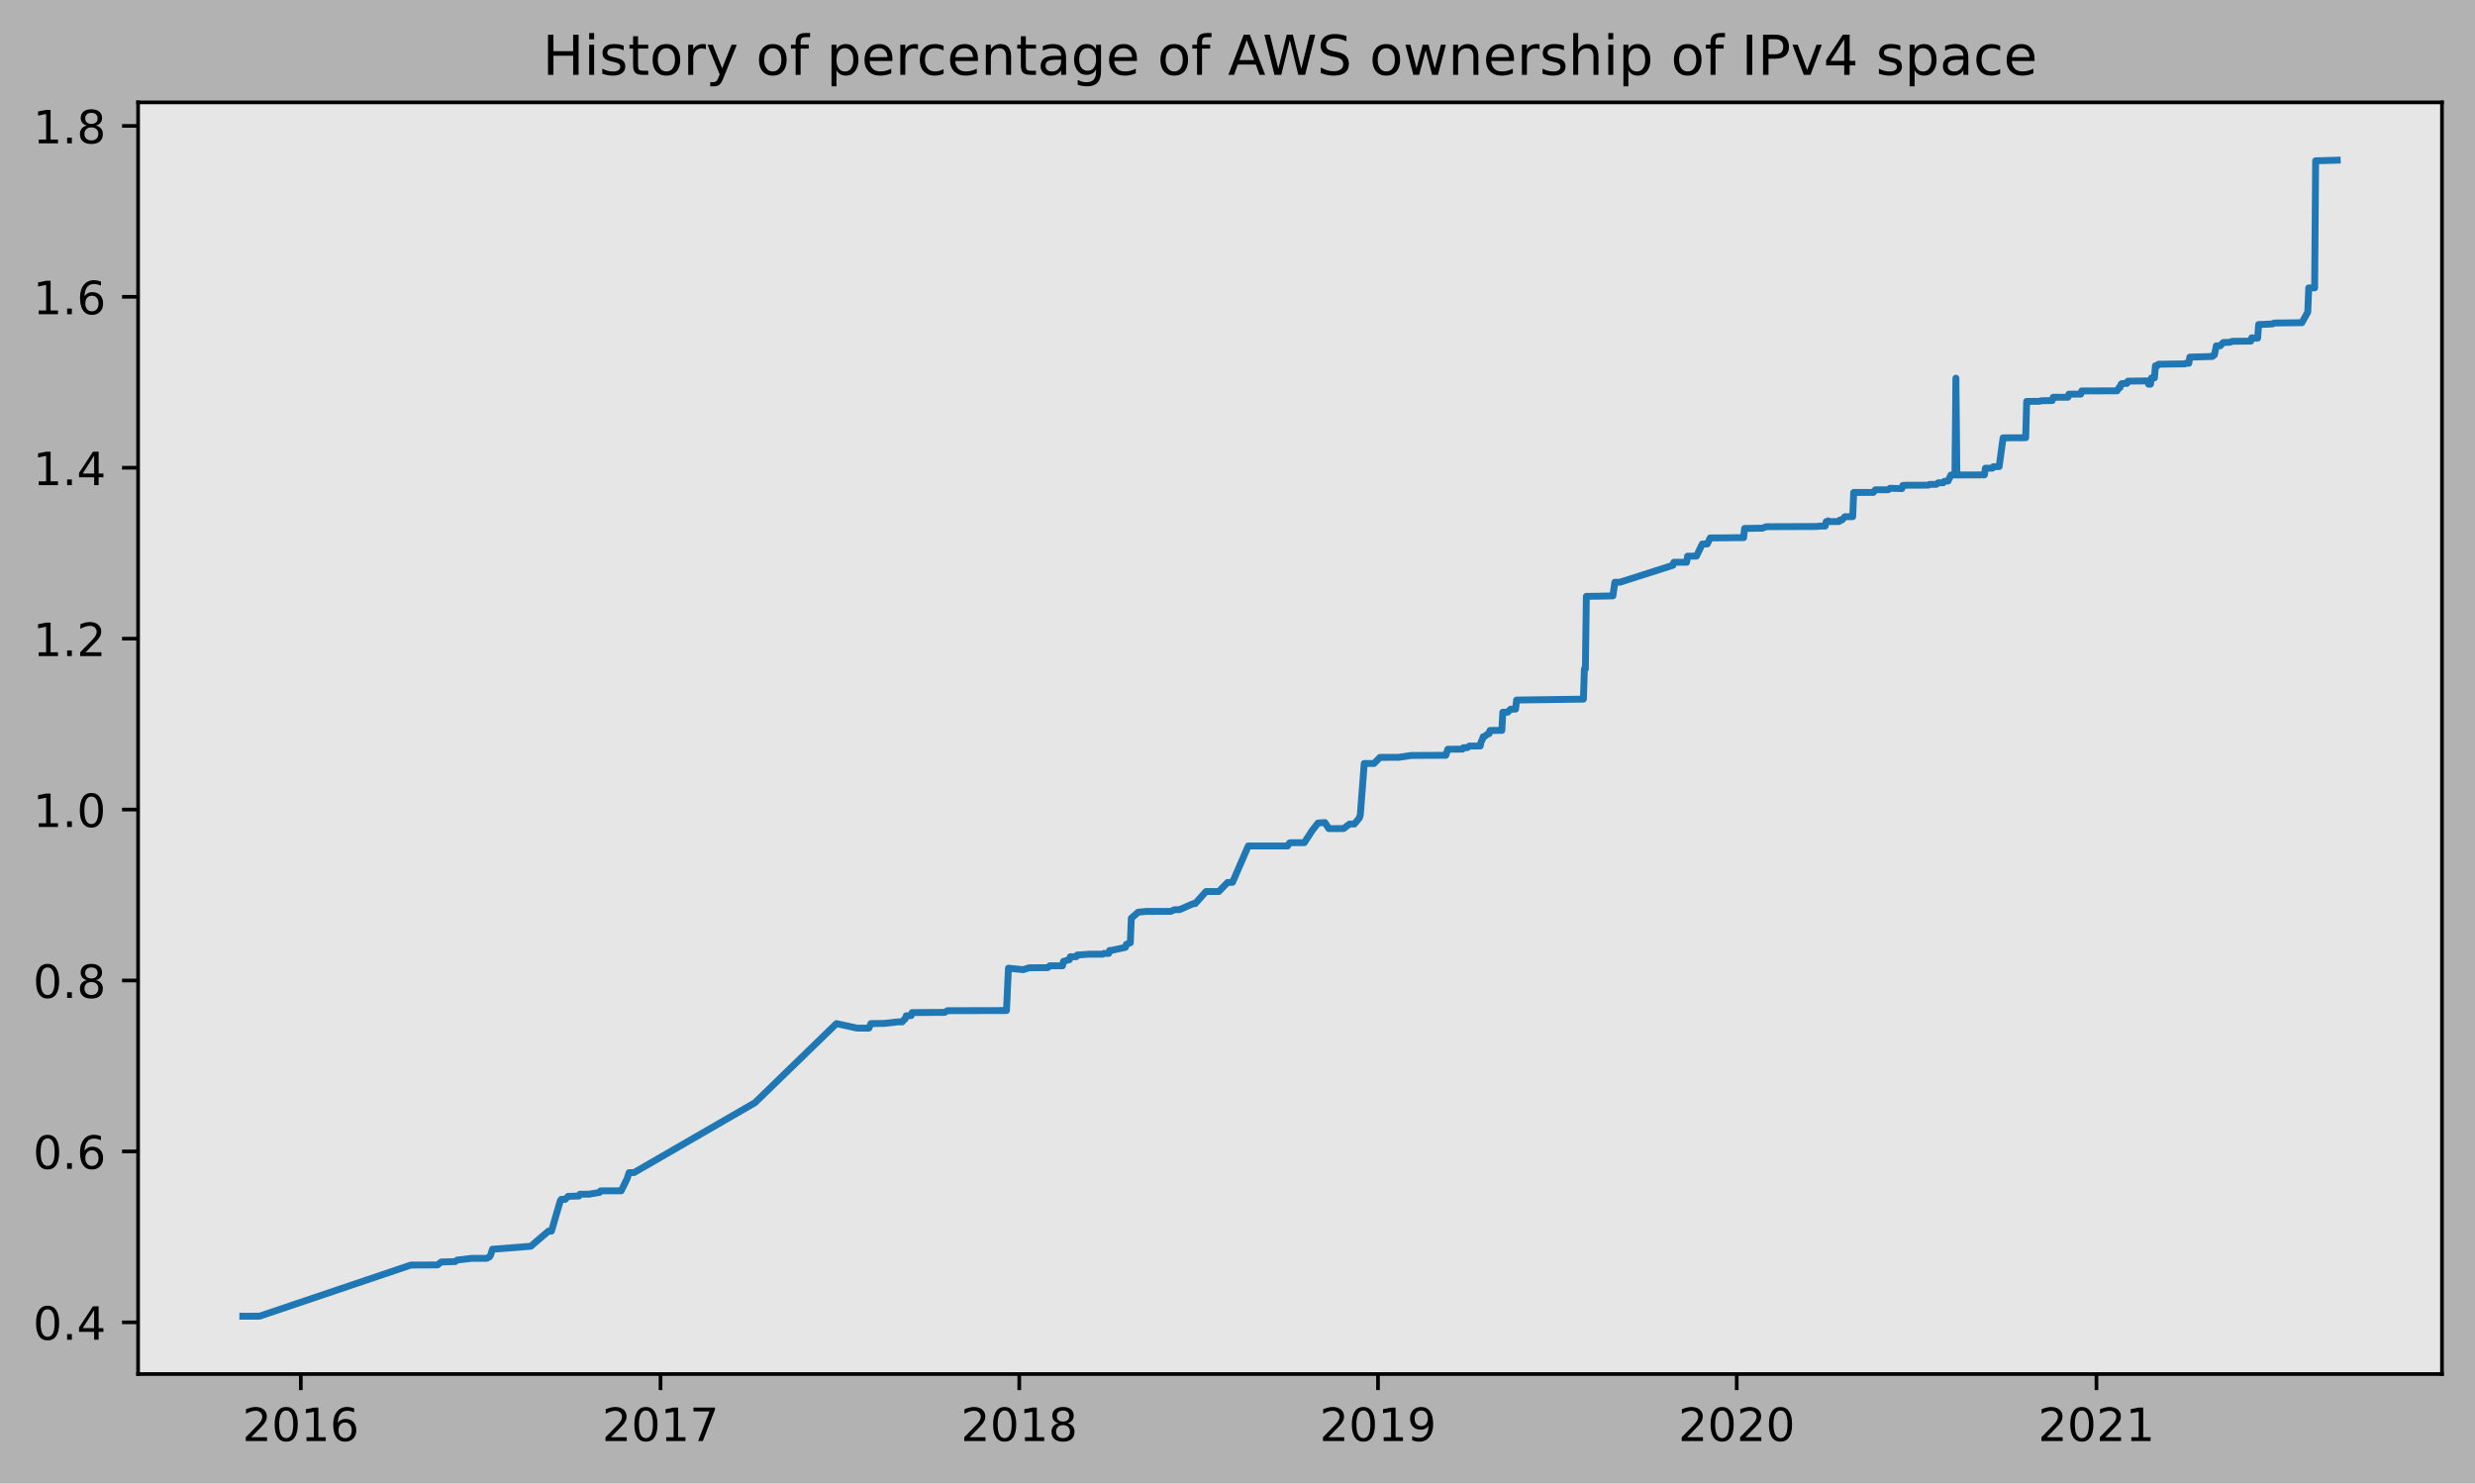
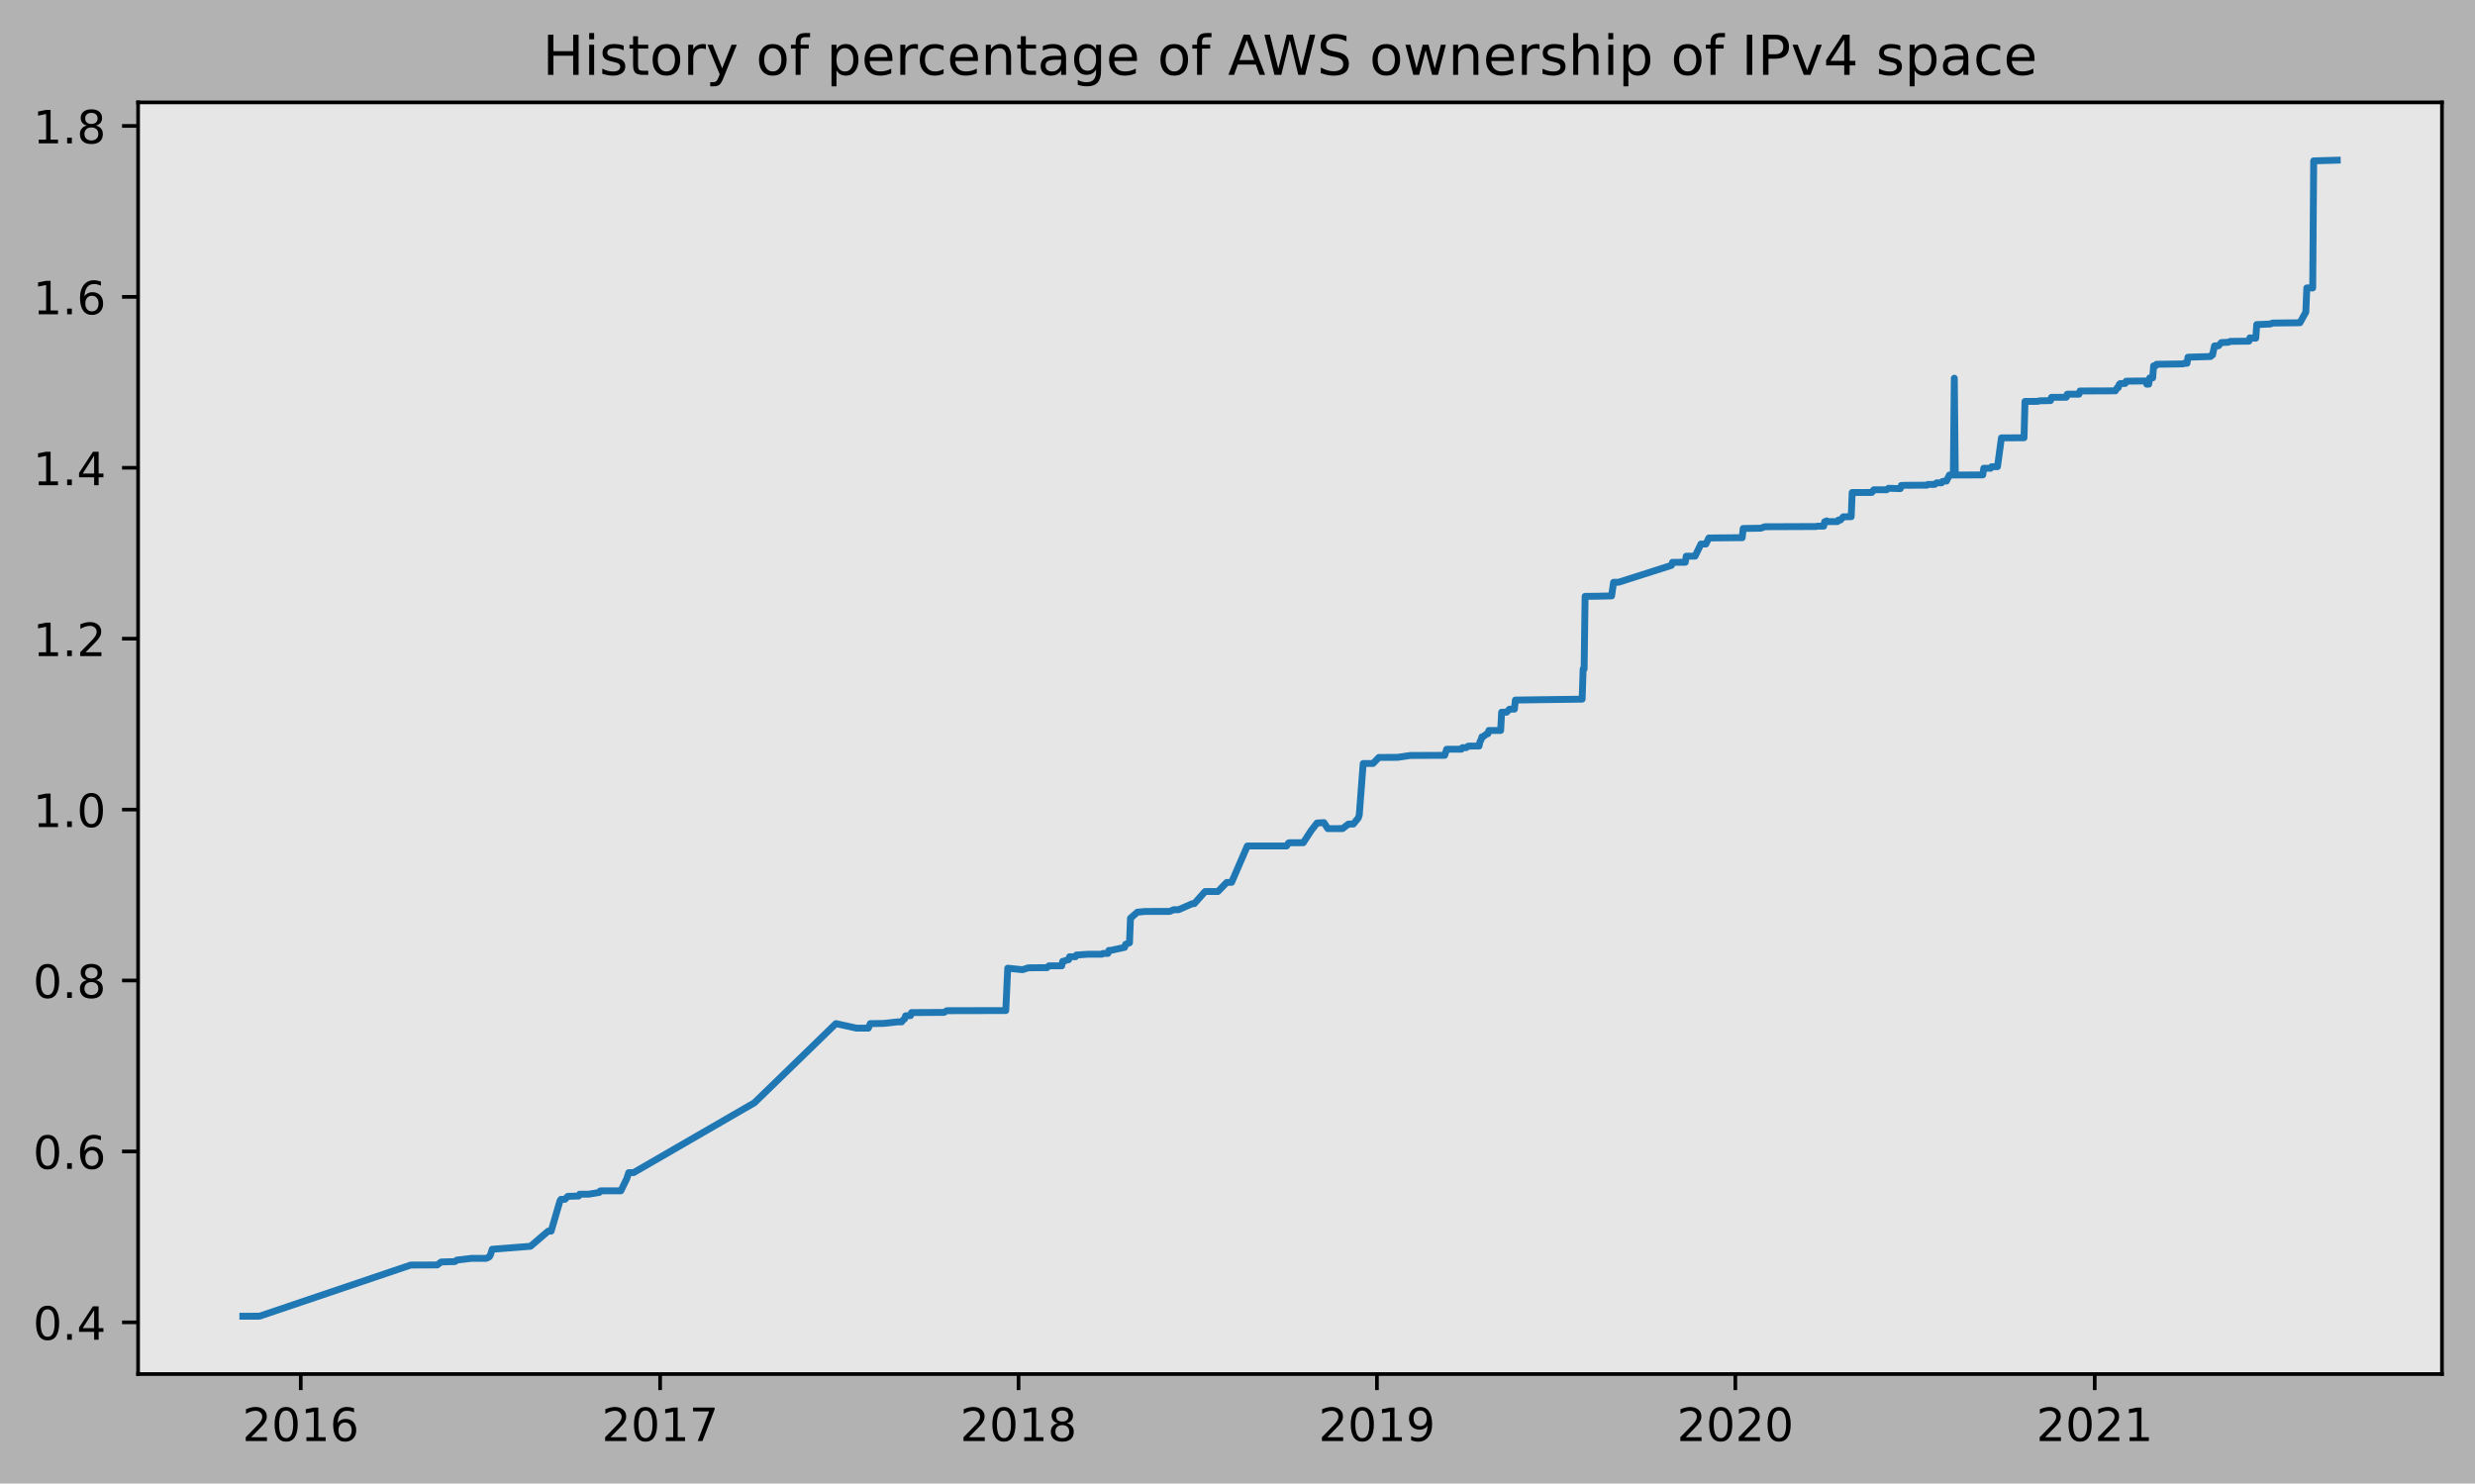
<svg xmlns="http://www.w3.org/2000/svg" xmlns:xlink="http://www.w3.org/1999/xlink" height="323.396pt" version="1.1" viewBox="0 0 539.503 323.396" width="539.503pt">
  <defs>
    <style type="text/css">
*{stroke-linecap:butt;stroke-linejoin:round;}
  </style>
  </defs>
  <g id="figure_1">
    <g id="patch_1">
      <path d="M 0 323.396  L 539.503 323.396  L 539.503 0  L 0 0  z " style="fill:#b2b2b2;" />
    </g>
    <g id="axes_1">
      <g id="patch_2">
        <path d="M 30.103 299.518  L 532.303 299.518  L 532.303 22.318  L 30.103 22.318  z " style="fill:#e6e6e6;" />
      </g>
      <g id="matplotlib.axis_1">
        <g id="xtick_1">
          <g id="line2d_1">
            <defs>
-               <path d="M 0 0  L 0 3.5  " id="mee5b0544d6" style="stroke:#000000;stroke-width:0.8;" />
-             </defs>
-             <g>
-               <use style="stroke:#000000;stroke-width:0.8;" x="65.571" xlink:href="#mee5b0544d6" y="299.518" />
+               <path d="M 0 0  L 0 3.5  " id="m9cbe1ef9a3" style="stroke:#000000;stroke-width:0.8;" />
+             </defs>
+             <g>
+               <use style="stroke:#000000;stroke-width:0.8;" x="65.559" xlink:href="#m9cbe1ef9a3" y="299.518" />
            </g>
          </g>
          <g id="text_1">
            <defs>
              <path d="M 19.188 8.297  L 53.609 8.297  L 53.609 0  L 7.328 0  L 7.328 8.297  Q 12.938 14.109 22.625 23.891  Q 32.328 33.688 34.812 36.531  Q 39.547 41.844 41.422 45.531  Q 43.312 49.219 43.312 52.781  Q 43.312 58.594 39.234 62.25  Q 35.156 65.922 28.609 65.922  Q 23.969 65.922 18.812 64.312  Q 13.672 62.703 7.812 59.422  L 7.812 69.391  Q 13.766 71.781 18.938 73  Q 24.125 74.219 28.422 74.219  Q 39.75 74.219 46.484 68.547  Q 53.219 62.891 53.219 53.422  Q 53.219 48.922 51.531 44.891  Q 49.859 40.875 45.406 35.406  Q 44.188 33.984 37.641 27.219  Q 31.109 20.453 19.188 8.297  z " id="DejaVuSans-50" />
              <path d="M 31.781 66.406  Q 24.172 66.406 20.328 58.906  Q 16.5 51.422 16.5 36.375  Q 16.5 21.391 20.328 13.891  Q 24.172 6.391 31.781 6.391  Q 39.453 6.391 43.281 13.891  Q 47.125 21.391 47.125 36.375  Q 47.125 51.422 43.281 58.906  Q 39.453 66.406 31.781 66.406  z M 31.781 74.219  Q 44.047 74.219 50.516 64.516  Q 56.984 54.828 56.984 36.375  Q 56.984 17.969 50.516 8.266  Q 44.047 -1.422 31.781 -1.422  Q 19.531 -1.422 13.062 8.266  Q 6.594 17.969 6.594 36.375  Q 6.594 54.828 13.062 64.516  Q 19.531 74.219 31.781 74.219  z " id="DejaVuSans-48" />
              <path d="M 12.406 8.297  L 28.516 8.297  L 28.516 63.922  L 10.984 60.406  L 10.984 69.391  L 28.422 72.906  L 38.281 72.906  L 38.281 8.297  L 54.391 8.297  L 54.391 0  L 12.406 0  z " id="DejaVuSans-49" />
              <path d="M 33.016 40.375  Q 26.375 40.375 22.484 35.828  Q 18.609 31.297 18.609 23.391  Q 18.609 15.531 22.484 10.953  Q 26.375 6.391 33.016 6.391  Q 39.656 6.391 43.531 10.953  Q 47.406 15.531 47.406 23.391  Q 47.406 31.297 43.531 35.828  Q 39.656 40.375 33.016 40.375  z M 52.594 71.297  L 52.594 62.312  Q 48.875 64.062 45.094 64.984  Q 41.312 65.922 37.594 65.922  Q 27.828 65.922 22.672 59.328  Q 17.531 52.734 16.797 39.406  Q 19.672 43.656 24.016 45.922  Q 28.375 48.188 33.594 48.188  Q 44.578 48.188 50.953 41.516  Q 57.328 34.859 57.328 23.391  Q 57.328 12.156 50.688 5.359  Q 44.047 -1.422 33.016 -1.422  Q 20.359 -1.422 13.672 8.266  Q 6.984 17.969 6.984 36.375  Q 6.984 53.656 15.188 63.938  Q 23.391 74.219 37.203 74.219  Q 40.922 74.219 44.703 73.484  Q 48.484 72.75 52.594 71.297  z " id="DejaVuSans-54" />
            </defs>
-             <g transform="translate(52.84556 314.1166)scale(0.1 -0.1)">
+             <g transform="translate(52.83371 314.1166)scale(0.1 -0.1)">
              <use xlink:href="#DejaVuSans-50" />
              <use x="63.623" xlink:href="#DejaVuSans-48" />
              <use x="127.246" xlink:href="#DejaVuSans-49" />
              <use x="190.869" xlink:href="#DejaVuSans-54" />
            </g>
          </g>
        </g>
        <g id="xtick_2">
          <g id="line2d_2">
            <g>
-               <use style="stroke:#000000;stroke-width:0.8;" x="143.982" xlink:href="#mee5b0544d6" y="299.518" />
+               <use style="stroke:#000000;stroke-width:0.8;" x="143.897" xlink:href="#m9cbe1ef9a3" y="299.518" />
            </g>
          </g>
          <g id="text_2">
            <defs>
              <path d="M 8.203 72.906  L 55.078 72.906  L 55.078 68.703  L 28.609 0  L 18.312 0  L 43.219 64.594  L 8.203 64.594  z " id="DejaVuSans-55" />
            </defs>
-             <g transform="translate(131.2574 314.1166)scale(0.1 -0.1)">
+             <g transform="translate(131.172 314.1166)scale(0.1 -0.1)">
              <use xlink:href="#DejaVuSans-50" />
              <use x="63.623" xlink:href="#DejaVuSans-48" />
              <use x="127.246" xlink:href="#DejaVuSans-49" />
              <use x="190.869" xlink:href="#DejaVuSans-55" />
            </g>
          </g>
        </g>
        <g id="xtick_3">
          <g id="line2d_3">
            <g>
-               <use style="stroke:#000000;stroke-width:0.8;" x="222.18" xlink:href="#mee5b0544d6" y="299.518" />
+               <use style="stroke:#000000;stroke-width:0.8;" x="222.021" xlink:href="#m9cbe1ef9a3" y="299.518" />
            </g>
          </g>
          <g id="text_3">
            <defs>
              <path d="M 31.781 34.625  Q 24.75 34.625 20.719 30.859  Q 16.703 27.094 16.703 20.516  Q 16.703 13.922 20.719 10.156  Q 24.75 6.391 31.781 6.391  Q 38.812 6.391 42.859 10.172  Q 46.922 13.969 46.922 20.516  Q 46.922 27.094 42.891 30.859  Q 38.875 34.625 31.781 34.625  z M 21.922 38.812  Q 15.578 40.375 12.031 44.719  Q 8.5 49.078 8.5 55.328  Q 8.5 64.062 14.719 69.141  Q 20.953 74.219 31.781 74.219  Q 42.672 74.219 48.875 69.141  Q 55.078 64.062 55.078 55.328  Q 55.078 49.078 51.531 44.719  Q 48 40.375 41.703 38.812  Q 48.828 37.156 52.797 32.312  Q 56.781 27.484 56.781 20.516  Q 56.781 9.906 50.312 4.234  Q 43.844 -1.422 31.781 -1.422  Q 19.734 -1.422 13.25 4.234  Q 6.781 9.906 6.781 20.516  Q 6.781 27.484 10.781 32.312  Q 14.797 37.156 21.922 38.812  z M 18.312 54.391  Q 18.312 48.734 21.844 45.562  Q 25.391 42.391 31.781 42.391  Q 38.141 42.391 41.719 45.562  Q 45.312 48.734 45.312 54.391  Q 45.312 60.062 41.719 63.234  Q 38.141 66.406 31.781 66.406  Q 25.391 66.406 21.844 63.234  Q 18.312 60.062 18.312 54.391  z " id="DejaVuSans-56" />
            </defs>
-             <g transform="translate(209.455 314.1166)scale(0.1 -0.1)">
+             <g transform="translate(209.2963 314.1166)scale(0.1 -0.1)">
              <use xlink:href="#DejaVuSans-50" />
              <use x="63.623" xlink:href="#DejaVuSans-48" />
              <use x="127.246" xlink:href="#DejaVuSans-49" />
              <use x="190.869" xlink:href="#DejaVuSans-56" />
            </g>
          </g>
        </g>
        <g id="xtick_4">
          <g id="line2d_4">
            <g>
-               <use style="stroke:#000000;stroke-width:0.8;" x="300.378" xlink:href="#mee5b0544d6" y="299.518" />
+               <use style="stroke:#000000;stroke-width:0.8;" x="300.146" xlink:href="#m9cbe1ef9a3" y="299.518" />
            </g>
          </g>
          <g id="text_4">
            <defs>
              <path d="M 10.984 1.516  L 10.984 10.5  Q 14.703 8.734 18.5 7.812  Q 22.312 6.891 25.984 6.891  Q 35.75 6.891 40.891 13.453  Q 46.047 20.016 46.781 33.406  Q 43.953 29.203 39.594 26.953  Q 35.25 24.703 29.984 24.703  Q 19.047 24.703 12.672 31.312  Q 6.297 37.938 6.297 49.422  Q 6.297 60.641 12.938 67.422  Q 19.578 74.219 30.609 74.219  Q 43.266 74.219 49.922 64.516  Q 56.594 54.828 56.594 36.375  Q 56.594 19.141 48.406 8.859  Q 40.234 -1.422 26.422 -1.422  Q 22.703 -1.422 18.891 -0.688  Q 15.094 0.047 10.984 1.516  z M 30.609 32.422  Q 37.25 32.422 41.125 36.953  Q 45.016 41.5 45.016 49.422  Q 45.016 57.281 41.125 61.844  Q 37.25 66.406 30.609 66.406  Q 23.969 66.406 20.094 61.844  Q 16.219 57.281 16.219 49.422  Q 16.219 41.5 20.094 36.953  Q 23.969 32.422 30.609 32.422  z " id="DejaVuSans-57" />
            </defs>
-             <g transform="translate(287.6526 314.1166)scale(0.1 -0.1)">
+             <g transform="translate(287.4206 314.1166)scale(0.1 -0.1)">
              <use xlink:href="#DejaVuSans-50" />
              <use x="63.623" xlink:href="#DejaVuSans-48" />
              <use x="127.246" xlink:href="#DejaVuSans-49" />
              <use x="190.869" xlink:href="#DejaVuSans-57" />
            </g>
          </g>
        </g>
        <g id="xtick_5">
          <g id="line2d_5">
            <g>
-               <use style="stroke:#000000;stroke-width:0.8;" x="378.575" xlink:href="#mee5b0544d6" y="299.518" />
+               <use style="stroke:#000000;stroke-width:0.8;" x="378.27" xlink:href="#m9cbe1ef9a3" y="299.518" />
            </g>
          </g>
          <g id="text_5">
-             <g transform="translate(365.8502 314.1166)scale(0.1 -0.1)">
+             <g transform="translate(365.5449 314.1166)scale(0.1 -0.1)">
              <use xlink:href="#DejaVuSans-50" />
              <use x="63.623" xlink:href="#DejaVuSans-48" />
              <use x="127.246" xlink:href="#DejaVuSans-50" />
              <use x="190.869" xlink:href="#DejaVuSans-48" />
            </g>
          </g>
        </g>
        <g id="xtick_6">
          <g id="line2d_6">
            <g>
-               <use style="stroke:#000000;stroke-width:0.8;" x="456.987" xlink:href="#mee5b0544d6" y="299.518" />
+               <use style="stroke:#000000;stroke-width:0.8;" x="456.608" xlink:href="#m9cbe1ef9a3" y="299.518" />
            </g>
          </g>
          <g id="text_6">
-             <g transform="translate(444.2621 314.1166)scale(0.1 -0.1)">
+             <g transform="translate(443.8832 314.1166)scale(0.1 -0.1)">
              <use xlink:href="#DejaVuSans-50" />
              <use x="63.623" xlink:href="#DejaVuSans-48" />
              <use x="127.246" xlink:href="#DejaVuSans-50" />
              <use x="190.869" xlink:href="#DejaVuSans-49" />
            </g>
          </g>
        </g>
      </g>
      <g id="matplotlib.axis_2">
        <g id="ytick_1">
          <g id="line2d_7">
            <defs>
-               <path d="M 0 0  L -3.5 0  " id="md9bd193bb1" style="stroke:#000000;stroke-width:0.8;" />
-             </defs>
-             <g>
-               <use style="stroke:#000000;stroke-width:0.8;" x="30.103" xlink:href="#md9bd193bb1" y="288.244" />
+               <path d="M 0 0  L -3.5 0  " id="mf825674190" style="stroke:#000000;stroke-width:0.8;" />
+             </defs>
+             <g>
+               <use style="stroke:#000000;stroke-width:0.8;" x="30.103" xlink:href="#mf825674190" y="288.244" />
            </g>
          </g>
          <g id="text_7">
            <defs>
              <path d="M 10.688 12.406  L 21 12.406  L 21 0  L 10.688 0  z " id="DejaVuSans-46" />
              <path d="M 37.797 64.312  L 12.891 25.391  L 37.797 25.391  z M 35.203 72.906  L 47.609 72.906  L 47.609 25.391  L 58.016 25.391  L 58.016 17.188  L 47.609 17.188  L 47.609 0  L 37.797 0  L 37.797 17.188  L 4.891 17.188  L 4.891 26.703  z " id="DejaVuSans-52" />
            </defs>
            <g transform="translate(7.2 292.0432)scale(0.1 -0.1)">
              <use xlink:href="#DejaVuSans-48" />
              <use x="63.623" xlink:href="#DejaVuSans-46" />
              <use x="95.41" xlink:href="#DejaVuSans-52" />
            </g>
          </g>
        </g>
        <g id="ytick_2">
          <g id="line2d_8">
            <g>
-               <use style="stroke:#000000;stroke-width:0.8;" x="30.103" xlink:href="#md9bd193bb1" y="250.987" />
+               <use style="stroke:#000000;stroke-width:0.8;" x="30.103" xlink:href="#mf825674190" y="250.988" />
            </g>
          </g>
          <g id="text_8">
-             <g transform="translate(7.2 254.7859)scale(0.1 -0.1)">
+             <g transform="translate(7.2 254.7874)scale(0.1 -0.1)">
              <use xlink:href="#DejaVuSans-48" />
              <use x="63.623" xlink:href="#DejaVuSans-46" />
              <use x="95.41" xlink:href="#DejaVuSans-54" />
            </g>
          </g>
        </g>
        <g id="ytick_3">
          <g id="line2d_9">
            <g>
-               <use style="stroke:#000000;stroke-width:0.8;" x="30.103" xlink:href="#md9bd193bb1" y="213.729" />
+               <use style="stroke:#000000;stroke-width:0.8;" x="30.103" xlink:href="#mf825674190" y="213.732" />
            </g>
          </g>
          <g id="text_9">
-             <g transform="translate(7.2 217.5286)scale(0.1 -0.1)">
+             <g transform="translate(7.2 217.5316)scale(0.1 -0.1)">
              <use xlink:href="#DejaVuSans-48" />
              <use x="63.623" xlink:href="#DejaVuSans-46" />
              <use x="95.41" xlink:href="#DejaVuSans-56" />
            </g>
          </g>
        </g>
        <g id="ytick_4">
          <g id="line2d_10">
            <g>
-               <use style="stroke:#000000;stroke-width:0.8;" x="30.103" xlink:href="#md9bd193bb1" y="176.472" />
+               <use style="stroke:#000000;stroke-width:0.8;" x="30.103" xlink:href="#mf825674190" y="176.477" />
            </g>
          </g>
          <g id="text_10">
-             <g transform="translate(7.2 180.2713)scale(0.1 -0.1)">
+             <g transform="translate(7.2 180.2758)scale(0.1 -0.1)">
              <use xlink:href="#DejaVuSans-49" />
              <use x="63.623" xlink:href="#DejaVuSans-46" />
              <use x="95.41" xlink:href="#DejaVuSans-48" />
            </g>
          </g>
        </g>
        <g id="ytick_5">
          <g id="line2d_11">
            <g>
-               <use style="stroke:#000000;stroke-width:0.8;" x="30.103" xlink:href="#md9bd193bb1" y="139.215" />
+               <use style="stroke:#000000;stroke-width:0.8;" x="30.103" xlink:href="#mf825674190" y="139.221" />
            </g>
          </g>
          <g id="text_11">
-             <g transform="translate(7.2 143.0139)scale(0.1 -0.1)">
+             <g transform="translate(7.2 143.02)scale(0.1 -0.1)">
              <use xlink:href="#DejaVuSans-49" />
              <use x="63.623" xlink:href="#DejaVuSans-46" />
              <use x="95.41" xlink:href="#DejaVuSans-50" />
            </g>
          </g>
        </g>
        <g id="ytick_6">
          <g id="line2d_12">
            <g>
-               <use style="stroke:#000000;stroke-width:0.8;" x="30.103" xlink:href="#md9bd193bb1" y="101.957" />
+               <use style="stroke:#000000;stroke-width:0.8;" x="30.103" xlink:href="#mf825674190" y="101.965" />
            </g>
          </g>
          <g id="text_12">
-             <g transform="translate(7.2 105.7566)scale(0.1 -0.1)">
+             <g transform="translate(7.2 105.7642)scale(0.1 -0.1)">
              <use xlink:href="#DejaVuSans-49" />
              <use x="63.623" xlink:href="#DejaVuSans-46" />
              <use x="95.41" xlink:href="#DejaVuSans-52" />
            </g>
          </g>
        </g>
        <g id="ytick_7">
          <g id="line2d_13">
            <g>
-               <use style="stroke:#000000;stroke-width:0.8;" x="30.103" xlink:href="#md9bd193bb1" y="64.7" />
+               <use style="stroke:#000000;stroke-width:0.8;" x="30.103" xlink:href="#mf825674190" y="64.709" />
            </g>
          </g>
          <g id="text_13">
-             <g transform="translate(7.2 68.49929)scale(0.1 -0.1)">
+             <g transform="translate(7.2 68.50837)scale(0.1 -0.1)">
              <use xlink:href="#DejaVuSans-49" />
              <use x="63.623" xlink:href="#DejaVuSans-46" />
              <use x="95.41" xlink:href="#DejaVuSans-54" />
            </g>
          </g>
        </g>
        <g id="ytick_8">
          <g id="line2d_14">
            <g>
-               <use style="stroke:#000000;stroke-width:0.8;" x="30.103" xlink:href="#md9bd193bb1" y="27.443" />
+               <use style="stroke:#000000;stroke-width:0.8;" x="30.103" xlink:href="#mf825674190" y="27.453" />
            </g>
          </g>
          <g id="text_14">
-             <g transform="translate(7.2 31.24196)scale(0.1 -0.1)">
+             <g transform="translate(7.2 31.25257)scale(0.1 -0.1)">
              <use xlink:href="#DejaVuSans-49" />
              <use x="63.623" xlink:href="#DejaVuSans-46" />
              <use x="95.41" xlink:href="#DejaVuSans-56" />
            </g>
          </g>
        </g>
      </g>
      <g id="line2d_15">
-         <path clip-path="url(#p41e33ce117)" d="M 52.93 286.918  L 56.572 286.904  L 89.565 275.76  L 95.35 275.736  L 96.207 275.087  L 99.206 275.004  L 99.635 274.676  L 102.848 274.293  L 106.062 274.296  L 106.705 273.966  L 106.919 273.636  L 107.347 272.312  L 115.703 271.664  L 119.559 268.365  L 120.202 268.362  L 122.13 261.767  L 122.344 261.437  L 123.201 261.437  L 123.844 260.778  L 126.2 260.712  L 126.415 260.318  L 128.343 260.318  L 130.7 259.93  L 130.914 259.6  L 131.342 259.585  L 135.413 259.573  L 136.698 256.935  L 137.127 255.616  L 138.198 255.606  L 164.549 240.384  L 182.331 223.127  L 186.83 224.112  L 189.401 224.119  L 189.83 223.13  L 192.829 223.081  L 195.828 222.744  L 196.685 222.744  L 196.9 222.414  L 197.328 222.085  L 197.542 221.425  L 198.614 221.384  L 198.828 220.724  L 205.898 220.682  L 206.54 220.311  L 219.395 220.28  L 219.823 211.047  L 223.037 211.377  L 224.322 210.963  L 228.393 210.927  L 228.821 210.53  L 231.607 210.531  L 231.821 209.542  L 232.035 209.539  L 232.892 209.208  L 233.106 209.207  L 233.32 208.548  L 234.606 208.546  L 234.82 208.169  L 235.034 208.167  L 237.391 207.998  L 240.39 207.997  L 240.605 207.832  L 241.676 207.831  L 241.89 207.171  L 242.319 207.166  L 245.318 206.506  L 245.532 205.847  L 246.389 205.517  L 246.603 200.158  L 248.103 198.839  L 249.817 198.674  L 255.173 198.668  L 256.03 198.297  L 257.101 198.297  L 260.1 196.978  L 260.529 196.974  L 262.886 194.335  L 265.671 194.339  L 267.599 192.355  L 268.67 192.328  L 272.098 184.411  L 280.668 184.406  L 281.096 183.747  L 281.31 183.695  L 284.31 183.691  L 286.024 181.053  L 287.309 179.405  L 288.809 179.305  L 289.666 180.624  L 292.879 180.613  L 294.165 179.623  L 295.236 179.622  L 296.307 178.303  L 296.521 177.638  L 297.378 166.427  L 299.521 166.421  L 300.806 165.097  L 304.877 165.086  L 307.662 164.674  L 315.16 164.64  L 315.589 163.32  L 318.802 163.305  L 319.016 162.975  L 319.873 162.964  L 320.302 162.634  L 322.659 162.616  L 322.873 161.627  L 323.087 161.297  L 323.301 160.601  L 323.516 160.6  L 324.372 159.941  L 324.587 159.94  L 324.801 159.226  L 327.372 159.222  L 327.586 155.25  L 328.657 155.243  L 329.3 154.582  L 330.371 154.577  L 330.585 152.596  L 345.154 152.397  L 345.368 145.817  L 345.582 145.817  L 345.796 129.989  L 348.367 129.959  L 351.581 129.892  L 352.009 126.924  L 353.081 126.917  L 364.65 123.228  L 364.864 122.569  L 367.649 122.558  L 367.863 121.239  L 369.791 121.221  L 371.077 118.583  L 372.148 118.582  L 372.791 117.263  L 378.789 117.204  L 380.075 117.199  L 380.289 115.191  L 384.145 115.134  L 385.002 114.809  L 396.143 114.766  L 396.571 114.683  L 397.857 114.678  L 398.071 113.709  L 398.285 113.709  L 398.5 113.537  L 398.714 113.699  L 400.856 113.686  L 401.07 113.357  L 401.499 113.356  L 402.142 112.643  L 403.856 112.626  L 404.07 107.348  L 408.355 107.339  L 408.783 106.762  L 411.568 106.759  L 411.997 106.429  L 414.568 106.507  L 414.782 105.811  L 415.639 105.777  L 420.352 105.755  L 420.566 105.59  L 422.066 105.584  L 422.494 105.245  L 423.566 105.241  L 423.78 104.942  L 424.208 104.86  L 424.637 104.86  L 425.28 103.541  L 426.136 103.541  L 426.351 82.435  L 426.565 103.539  L 432.564 103.514  L 432.778 102.064  L 434.278 102.064  L 434.492 101.733  L 435.777 101.714  L 436.634 95.439  L 441.562 95.415  L 441.776 87.501  L 444.561 87.478  L 444.99 87.361  L 447.346 87.313  L 447.56 86.602  L 450.774 86.589  L 450.988 85.918  L 453.559 85.914  L 453.773 85.221  L 461.486 85.191  L 461.915 84.485  L 462.129 84.485  L 462.343 83.767  L 462.557 83.6  L 463.628 83.581  L 463.843 83.086  L 468.128 83.031  L 468.342 83.741  L 468.77 83.739  L 468.984 82.371  L 469.627 82.371  L 469.841 79.733  L 470.27 79.73  L 470.484 79.396  L 476.269 79.315  L 476.483 79.183  L 477.126 79.183  L 477.34 77.852  L 482.267 77.706  L 482.482 77.376  L 482.696 77.374  L 483.124 75.385  L 483.981 75.375  L 484.624 74.664  L 486.124 74.6  L 486.552 74.404  L 490.623 74.361  L 490.837 73.634  L 491.48 73.715  L 492.122 73.709  L 492.337 70.74  L 492.979 70.722  L 495.336 70.617  L 495.764 70.41  L 501.763 70.344  L 503.049 68.031  L 503.263 62.755  L 504.548 62.754  L 504.763 35.053  L 508.619 34.946  L 509.476 34.918  L 509.476 34.918  " style="fill:none;stroke:#1f77b4;stroke-linecap:square;stroke-width:1.5;" />
+         <path clip-path="url(#p1e70e40578)" d="M 52.93 286.918  L 56.569 286.904  L 89.531 275.761  L 95.31 275.736  L 96.166 275.087  L 99.163 275.005  L 99.591 274.676  L 102.802 274.294  L 106.012 274.296  L 106.654 273.967  L 106.868 273.637  L 107.296 272.313  L 115.644 271.664  L 119.497 268.366  L 120.139 268.363  L 122.065 261.768  L 122.279 261.438  L 123.135 261.438  L 123.777 260.779  L 126.132 260.713  L 126.346 260.319  L 128.272 260.319  L 130.627 259.931  L 130.841 259.601  L 131.269 259.586  L 135.335 259.574  L 136.62 256.936  L 137.048 255.617  L 138.118 255.607  L 164.445 240.386  L 182.21 223.129  L 186.705 224.115  L 189.273 224.122  L 189.701 223.133  L 192.698 223.084  L 195.694 222.747  L 196.551 222.747  L 196.765 222.417  L 197.193 222.087  L 197.407 221.428  L 198.477 221.387  L 198.691 220.727  L 205.754 220.685  L 206.396 220.314  L 219.239 220.283  L 219.667 211.05  L 222.877 211.38  L 224.162 210.966  L 228.228 210.93  L 228.657 210.533  L 231.439 210.534  L 231.653 209.545  L 231.867 209.543  L 232.723 209.211  L 232.937 209.21  L 233.151 208.551  L 234.436 208.55  L 234.65 208.172  L 234.864 208.17  L 237.218 208.001  L 240.215 208  L 240.429 207.835  L 241.499 207.834  L 241.713 207.174  L 242.141 207.169  L 245.138 206.51  L 245.352 205.85  L 246.208 205.52  L 246.422 200.162  L 247.92 198.843  L 249.632 198.678  L 254.983 198.672  L 255.839 198.301  L 256.91 198.301  L 259.906 196.982  L 260.334 196.978  L 262.689 194.339  L 265.471 194.342  L 267.398 192.358  L 268.468 192.331  L 271.892 184.415  L 280.454 184.41  L 280.882 183.751  L 281.096 183.699  L 284.093 183.696  L 285.805 181.058  L 287.089 179.409  L 288.587 179.31  L 289.444 180.629  L 292.654 180.617  L 293.938 179.628  L 295.009 179.626  L 296.079 178.307  L 296.293 177.643  L 297.149 166.432  L 299.289 166.426  L 300.574 165.102  L 304.64 165.091  L 307.423 164.679  L 314.914 164.645  L 315.342 163.325  L 318.553 163.31  L 318.767 162.98  L 319.623 162.969  L 320.051 162.639  L 322.406 162.621  L 322.62 161.632  L 322.834 161.302  L 323.048 160.607  L 323.262 160.605  L 324.118 159.946  L 324.332 159.946  L 324.546 159.231  L 327.115 159.227  L 327.329 155.255  L 328.399 155.249  L 329.041 154.588  L 330.111 154.582  L 330.325 152.601  L 344.88 152.402  L 345.094 145.823  L 345.308 145.823  L 345.522 129.995  L 348.09 129.965  L 351.301 129.898  L 351.729 126.93  L 352.799 126.924  L 364.357 123.235  L 364.571 122.575  L 367.354 122.565  L 367.568 121.246  L 369.494 121.228  L 370.778 118.59  L 371.849 118.589  L 372.491 117.27  L 378.484 117.211  L 379.768 117.206  L 379.982 115.198  L 383.835 115.141  L 384.691 114.816  L 395.821 114.773  L 396.249 114.69  L 397.533 114.685  L 397.747 113.716  L 397.961 113.716  L 398.176 113.544  L 398.39 113.706  L 400.53 113.693  L 400.744 113.364  L 401.172 113.363  L 401.814 112.65  L 403.526 112.633  L 403.741 107.355  L 408.021 107.346  L 408.449 106.769  L 411.232 106.766  L 411.66 106.437  L 414.228 106.514  L 414.442 105.819  L 415.299 105.784  L 420.007 105.762  L 420.222 105.597  L 421.72 105.591  L 422.148 105.252  L 423.218 105.249  L 423.432 104.95  L 423.86 104.867  L 424.288 104.867  L 424.93 103.548  L 425.787 103.548  L 426.001 82.443  L 426.215 103.547  L 432.208 103.522  L 432.422 102.071  L 433.92 102.071  L 434.134 101.74  L 435.418 101.722  L 436.274 95.447  L 441.197 95.423  L 441.411 87.509  L 444.194 87.486  L 444.622 87.369  L 446.976 87.321  L 447.19 86.61  L 450.401 86.597  L 450.615 85.927  L 453.184 85.923  L 453.398 85.23  L 461.103 85.199  L 461.531 84.493  L 461.745 84.493  L 461.959 83.776  L 462.173 83.608  L 463.243 83.589  L 463.457 83.095  L 467.738 83.039  L 467.952 83.749  L 468.38 83.747  L 468.594 82.379  L 469.236 82.379  L 469.451 79.741  L 469.879 79.739  L 470.093 79.405  L 475.872 79.324  L 476.086 79.192  L 476.728 79.191  L 476.942 77.861  L 481.865 77.715  L 482.079 77.384  L 482.293 77.382  L 482.721 75.394  L 483.577 75.384  L 484.219 74.673  L 485.718 74.609  L 486.146 74.413  L 490.212 74.37  L 490.426 73.643  L 491.068 73.723  L 491.711 73.718  L 491.925 70.749  L 492.567 70.731  L 494.921 70.625  L 495.349 70.419  L 501.342 70.353  L 502.627 68.04  L 502.841 62.764  L 504.125 62.763  L 504.339 35.063  L 508.192 34.956  L 509.048 34.928  L 509.476 34.918  L 509.476 34.918  " style="fill:none;stroke:#1f77b4;stroke-linecap:square;stroke-width:1.5;" />
      </g>
      <g id="patch_3">
        <path d="M 30.103 299.518  L 30.103 22.318  " style="fill:none;stroke:#000000;stroke-linecap:square;stroke-linejoin:miter;stroke-width:0.8;" />
      </g>
      <g id="patch_4">
        <path d="M 532.303 299.518  L 532.303 22.318  " style="fill:none;stroke:#000000;stroke-linecap:square;stroke-linejoin:miter;stroke-width:0.8;" />
      </g>
      <g id="patch_5">
        <path d="M 30.103 299.518  L 532.303 299.518  " style="fill:none;stroke:#000000;stroke-linecap:square;stroke-linejoin:miter;stroke-width:0.8;" />
      </g>
      <g id="patch_6">
        <path d="M 30.103 22.318  L 532.303 22.318  " style="fill:none;stroke:#000000;stroke-linecap:square;stroke-linejoin:miter;stroke-width:0.8;" />
      </g>
      <g id="text_15">
        <defs>
          <path d="M 9.812 72.906  L 19.672 72.906  L 19.672 43.016  L 55.516 43.016  L 55.516 72.906  L 65.375 72.906  L 65.375 0  L 55.516 0  L 55.516 34.719  L 19.672 34.719  L 19.672 0  L 9.812 0  z " id="DejaVuSans-72" />
          <path d="M 9.422 54.688  L 18.406 54.688  L 18.406 0  L 9.422 0  z M 9.422 75.984  L 18.406 75.984  L 18.406 64.594  L 9.422 64.594  z " id="DejaVuSans-105" />
          <path d="M 44.281 53.078  L 44.281 44.578  Q 40.484 46.531 36.375 47.5  Q 32.281 48.484 27.875 48.484  Q 21.188 48.484 17.844 46.438  Q 14.5 44.391 14.5 40.281  Q 14.5 37.156 16.891 35.375  Q 19.281 33.594 26.516 31.984  L 29.594 31.297  Q 39.156 29.25 43.188 25.516  Q 47.219 21.781 47.219 15.094  Q 47.219 7.469 41.188 3.016  Q 35.156 -1.422 24.609 -1.422  Q 20.219 -1.422 15.453 -0.562  Q 10.688 0.297 5.422 2  L 5.422 11.281  Q 10.406 8.688 15.234 7.391  Q 20.062 6.109 24.812 6.109  Q 31.156 6.109 34.562 8.281  Q 37.984 10.453 37.984 14.406  Q 37.984 18.062 35.516 20.016  Q 33.062 21.969 24.703 23.781  L 21.578 24.516  Q 13.234 26.266 9.516 29.906  Q 5.812 33.547 5.812 39.891  Q 5.812 47.609 11.281 51.797  Q 16.75 56 26.812 56  Q 31.781 56 36.172 55.266  Q 40.578 54.547 44.281 53.078  z " id="DejaVuSans-115" />
          <path d="M 18.312 70.219  L 18.312 54.688  L 36.812 54.688  L 36.812 47.703  L 18.312 47.703  L 18.312 18.016  Q 18.312 11.328 20.141 9.422  Q 21.969 7.516 27.594 7.516  L 36.812 7.516  L 36.812 0  L 27.594 0  Q 17.188 0 13.234 3.875  Q 9.281 7.766 9.281 18.016  L 9.281 47.703  L 2.688 47.703  L 2.688 54.688  L 9.281 54.688  L 9.281 70.219  z " id="DejaVuSans-116" />
          <path d="M 30.609 48.391  Q 23.391 48.391 19.188 42.75  Q 14.984 37.109 14.984 27.297  Q 14.984 17.484 19.156 11.844  Q 23.344 6.203 30.609 6.203  Q 37.797 6.203 41.984 11.859  Q 46.188 17.531 46.188 27.297  Q 46.188 37.016 41.984 42.703  Q 37.797 48.391 30.609 48.391  z M 30.609 56  Q 42.328 56 49.016 48.375  Q 55.719 40.766 55.719 27.297  Q 55.719 13.875 49.016 6.219  Q 42.328 -1.422 30.609 -1.422  Q 18.844 -1.422 12.172 6.219  Q 5.516 13.875 5.516 27.297  Q 5.516 40.766 12.172 48.375  Q 18.844 56 30.609 56  z " id="DejaVuSans-111" />
          <path d="M 41.109 46.297  Q 39.594 47.172 37.812 47.578  Q 36.031 48 33.891 48  Q 26.266 48 22.188 43.047  Q 18.109 38.094 18.109 28.812  L 18.109 0  L 9.078 0  L 9.078 54.688  L 18.109 54.688  L 18.109 46.188  Q 20.953 51.172 25.484 53.578  Q 30.031 56 36.531 56  Q 37.453 56 38.578 55.875  Q 39.703 55.766 41.062 55.516  z " id="DejaVuSans-114" />
          <path d="M 32.172 -5.078  Q 28.375 -14.844 24.75 -17.812  Q 21.141 -20.797 15.094 -20.797  L 7.906 -20.797  L 7.906 -13.281  L 13.188 -13.281  Q 16.891 -13.281 18.938 -11.516  Q 21 -9.766 23.484 -3.219  L 25.094 0.875  L 2.984 54.688  L 12.5 54.688  L 29.594 11.922  L 46.688 54.688  L 56.203 54.688  z " id="DejaVuSans-121" />
          <path id="DejaVuSans-32" />
          <path d="M 37.109 75.984  L 37.109 68.5  L 28.516 68.5  Q 23.688 68.5 21.797 66.547  Q 19.922 64.594 19.922 59.516  L 19.922 54.688  L 34.719 54.688  L 34.719 47.703  L 19.922 47.703  L 19.922 0  L 10.891 0  L 10.891 47.703  L 2.297 47.703  L 2.297 54.688  L 10.891 54.688  L 10.891 58.5  Q 10.891 67.625 15.141 71.797  Q 19.391 75.984 28.609 75.984  z " id="DejaVuSans-102" />
          <path d="M 18.109 8.203  L 18.109 -20.797  L 9.078 -20.797  L 9.078 54.688  L 18.109 54.688  L 18.109 46.391  Q 20.953 51.266 25.266 53.625  Q 29.594 56 35.594 56  Q 45.562 56 51.781 48.094  Q 58.016 40.188 58.016 27.297  Q 58.016 14.406 51.781 6.484  Q 45.562 -1.422 35.594 -1.422  Q 29.594 -1.422 25.266 0.953  Q 20.953 3.328 18.109 8.203  z M 48.688 27.297  Q 48.688 37.203 44.609 42.844  Q 40.531 48.484 33.406 48.484  Q 26.266 48.484 22.188 42.844  Q 18.109 37.203 18.109 27.297  Q 18.109 17.391 22.188 11.75  Q 26.266 6.109 33.406 6.109  Q 40.531 6.109 44.609 11.75  Q 48.688 17.391 48.688 27.297  z " id="DejaVuSans-112" />
          <path d="M 56.203 29.594  L 56.203 25.203  L 14.891 25.203  Q 15.484 15.922 20.484 11.062  Q 25.484 6.203 34.422 6.203  Q 39.594 6.203 44.453 7.469  Q 49.312 8.734 54.109 11.281  L 54.109 2.781  Q 49.266 0.734 44.188 -0.344  Q 39.109 -1.422 33.891 -1.422  Q 20.797 -1.422 13.156 6.188  Q 5.516 13.812 5.516 26.812  Q 5.516 40.234 12.766 48.109  Q 20.016 56 32.328 56  Q 43.359 56 49.781 48.891  Q 56.203 41.797 56.203 29.594  z M 47.219 32.234  Q 47.125 39.594 43.094 43.984  Q 39.062 48.391 32.422 48.391  Q 24.906 48.391 20.391 44.141  Q 15.875 39.891 15.188 32.172  z " id="DejaVuSans-101" />
          <path d="M 48.781 52.594  L 48.781 44.188  Q 44.969 46.297 41.141 47.344  Q 37.312 48.391 33.406 48.391  Q 24.656 48.391 19.812 42.844  Q 14.984 37.312 14.984 27.297  Q 14.984 17.281 19.812 11.734  Q 24.656 6.203 33.406 6.203  Q 37.312 6.203 41.141 7.25  Q 44.969 8.297 48.781 10.406  L 48.781 2.094  Q 45.016 0.344 40.984 -0.531  Q 36.969 -1.422 32.422 -1.422  Q 20.062 -1.422 12.781 6.344  Q 5.516 14.109 5.516 27.297  Q 5.516 40.672 12.859 48.328  Q 20.219 56 33.016 56  Q 37.156 56 41.109 55.141  Q 45.062 54.297 48.781 52.594  z " id="DejaVuSans-99" />
          <path d="M 54.891 33.016  L 54.891 0  L 45.906 0  L 45.906 32.719  Q 45.906 40.484 42.875 44.328  Q 39.844 48.188 33.797 48.188  Q 26.516 48.188 22.312 43.547  Q 18.109 38.922 18.109 30.906  L 18.109 0  L 9.078 0  L 9.078 54.688  L 18.109 54.688  L 18.109 46.188  Q 21.344 51.125 25.703 53.562  Q 30.078 56 35.797 56  Q 45.219 56 50.047 50.172  Q 54.891 44.344 54.891 33.016  z " id="DejaVuSans-110" />
          <path d="M 34.281 27.484  Q 23.391 27.484 19.188 25  Q 14.984 22.516 14.984 16.5  Q 14.984 11.719 18.141 8.906  Q 21.297 6.109 26.703 6.109  Q 34.188 6.109 38.703 11.406  Q 43.219 16.703 43.219 25.484  L 43.219 27.484  z M 52.203 31.203  L 52.203 0  L 43.219 0  L 43.219 8.297  Q 40.141 3.328 35.547 0.953  Q 30.953 -1.422 24.312 -1.422  Q 15.922 -1.422 10.953 3.297  Q 6 8.016 6 15.922  Q 6 25.141 12.172 29.828  Q 18.359 34.516 30.609 34.516  L 43.219 34.516  L 43.219 35.406  Q 43.219 41.609 39.141 45  Q 35.062 48.391 27.688 48.391  Q 23 48.391 18.547 47.266  Q 14.109 46.141 10.016 43.891  L 10.016 52.203  Q 14.938 54.109 19.578 55.047  Q 24.219 56 28.609 56  Q 40.484 56 46.344 49.844  Q 52.203 43.703 52.203 31.203  z " id="DejaVuSans-97" />
          <path d="M 45.406 27.984  Q 45.406 37.75 41.375 43.109  Q 37.359 48.484 30.078 48.484  Q 22.859 48.484 18.828 43.109  Q 14.797 37.75 14.797 27.984  Q 14.797 18.266 18.828 12.891  Q 22.859 7.516 30.078 7.516  Q 37.359 7.516 41.375 12.891  Q 45.406 18.266 45.406 27.984  z M 54.391 6.781  Q 54.391 -7.172 48.188 -13.984  Q 42 -20.797 29.203 -20.797  Q 24.469 -20.797 20.266 -20.094  Q 16.062 -19.391 12.109 -17.922  L 12.109 -9.188  Q 16.062 -11.328 19.922 -12.344  Q 23.781 -13.375 27.781 -13.375  Q 36.625 -13.375 41.016 -8.766  Q 45.406 -4.156 45.406 5.172  L 45.406 9.625  Q 42.625 4.781 38.281 2.391  Q 33.938 0 27.875 0  Q 17.828 0 11.672 7.656  Q 5.516 15.328 5.516 27.984  Q 5.516 40.672 11.672 48.328  Q 17.828 56 27.875 56  Q 33.938 56 38.281 53.609  Q 42.625 51.219 45.406 46.391  L 45.406 54.688  L 54.391 54.688  z " id="DejaVuSans-103" />
          <path d="M 34.188 63.188  L 20.797 26.906  L 47.609 26.906  z M 28.609 72.906  L 39.797 72.906  L 67.578 0  L 57.328 0  L 50.688 18.703  L 17.828 18.703  L 11.188 0  L 0.781 0  z " id="DejaVuSans-65" />
          <path d="M 3.328 72.906  L 13.281 72.906  L 28.609 11.281  L 43.891 72.906  L 54.984 72.906  L 70.312 11.281  L 85.594 72.906  L 95.609 72.906  L 77.297 0  L 64.891 0  L 49.516 63.281  L 33.984 0  L 21.578 0  z " id="DejaVuSans-87" />
          <path d="M 53.516 70.516  L 53.516 60.891  Q 47.906 63.578 42.922 64.891  Q 37.938 66.219 33.297 66.219  Q 25.25 66.219 20.875 63.094  Q 16.5 59.969 16.5 54.203  Q 16.5 49.359 19.406 46.891  Q 22.312 44.438 30.422 42.922  L 36.375 41.703  Q 47.406 39.594 52.656 34.297  Q 57.906 29 57.906 20.125  Q 57.906 9.516 50.797 4.047  Q 43.703 -1.422 29.984 -1.422  Q 24.812 -1.422 18.969 -0.25  Q 13.141 0.922 6.891 3.219  L 6.891 13.375  Q 12.891 10.016 18.656 8.297  Q 24.422 6.594 29.984 6.594  Q 38.422 6.594 43.016 9.906  Q 47.609 13.234 47.609 19.391  Q 47.609 24.75 44.312 27.781  Q 41.016 30.812 33.5 32.328  L 27.484 33.5  Q 16.453 35.688 11.516 40.375  Q 6.594 45.062 6.594 53.422  Q 6.594 63.094 13.406 68.656  Q 20.219 74.219 32.172 74.219  Q 37.312 74.219 42.625 73.281  Q 47.953 72.359 53.516 70.516  z " id="DejaVuSans-83" />
          <path d="M 4.203 54.688  L 13.188 54.688  L 24.422 12.016  L 35.594 54.688  L 46.188 54.688  L 57.422 12.016  L 68.609 54.688  L 77.594 54.688  L 63.281 0  L 52.688 0  L 40.922 44.828  L 29.109 0  L 18.5 0  z " id="DejaVuSans-119" />
          <path d="M 54.891 33.016  L 54.891 0  L 45.906 0  L 45.906 32.719  Q 45.906 40.484 42.875 44.328  Q 39.844 48.188 33.797 48.188  Q 26.516 48.188 22.312 43.547  Q 18.109 38.922 18.109 30.906  L 18.109 0  L 9.078 0  L 9.078 75.984  L 18.109 75.984  L 18.109 46.188  Q 21.344 51.125 25.703 53.562  Q 30.078 56 35.797 56  Q 45.219 56 50.047 50.172  Q 54.891 44.344 54.891 33.016  z " id="DejaVuSans-104" />
          <path d="M 9.812 72.906  L 19.672 72.906  L 19.672 0  L 9.812 0  z " id="DejaVuSans-73" />
          <path d="M 19.672 64.797  L 19.672 37.406  L 32.078 37.406  Q 38.969 37.406 42.719 40.969  Q 46.484 44.531 46.484 51.125  Q 46.484 57.672 42.719 61.234  Q 38.969 64.797 32.078 64.797  z M 9.812 72.906  L 32.078 72.906  Q 44.344 72.906 50.609 67.359  Q 56.891 61.812 56.891 51.125  Q 56.891 40.328 50.609 34.812  Q 44.344 29.297 32.078 29.297  L 19.672 29.297  L 19.672 0  L 9.812 0  z " id="DejaVuSans-80" />
          <path d="M 2.984 54.688  L 12.5 54.688  L 29.594 8.797  L 46.688 54.688  L 56.203 54.688  L 35.688 0  L 23.484 0  z " id="DejaVuSans-118" />
        </defs>
        <g transform="translate(118.2778 16.31812)scale(0.12 -0.12)">
          <use xlink:href="#DejaVuSans-72" />
          <use x="75.195" xlink:href="#DejaVuSans-105" />
          <use x="102.979" xlink:href="#DejaVuSans-115" />
          <use x="155.078" xlink:href="#DejaVuSans-116" />
          <use x="194.287" xlink:href="#DejaVuSans-111" />
          <use x="255.469" xlink:href="#DejaVuSans-114" />
          <use x="296.582" xlink:href="#DejaVuSans-121" />
          <use x="355.762" xlink:href="#DejaVuSans-32" />
          <use x="387.549" xlink:href="#DejaVuSans-111" />
          <use x="448.73" xlink:href="#DejaVuSans-102" />
          <use x="483.936" xlink:href="#DejaVuSans-32" />
          <use x="515.723" xlink:href="#DejaVuSans-112" />
          <use x="579.199" xlink:href="#DejaVuSans-101" />
          <use x="640.723" xlink:href="#DejaVuSans-114" />
          <use x="679.586" xlink:href="#DejaVuSans-99" />
          <use x="734.566" xlink:href="#DejaVuSans-101" />
          <use x="796.09" xlink:href="#DejaVuSans-110" />
          <use x="859.469" xlink:href="#DejaVuSans-116" />
          <use x="898.678" xlink:href="#DejaVuSans-97" />
          <use x="959.957" xlink:href="#DejaVuSans-103" />
          <use x="1023.434" xlink:href="#DejaVuSans-101" />
          <use x="1084.957" xlink:href="#DejaVuSans-32" />
          <use x="1116.744" xlink:href="#DejaVuSans-111" />
          <use x="1177.926" xlink:href="#DejaVuSans-102" />
          <use x="1213.131" xlink:href="#DejaVuSans-32" />
          <use x="1244.918" xlink:href="#DejaVuSans-65" />
          <use x="1307.826" xlink:href="#DejaVuSans-87" />
          <use x="1406.703" xlink:href="#DejaVuSans-83" />
          <use x="1470.18" xlink:href="#DejaVuSans-32" />
          <use x="1501.967" xlink:href="#DejaVuSans-111" />
          <use x="1563.148" xlink:href="#DejaVuSans-119" />
          <use x="1644.936" xlink:href="#DejaVuSans-110" />
          <use x="1708.314" xlink:href="#DejaVuSans-101" />
          <use x="1769.838" xlink:href="#DejaVuSans-114" />
          <use x="1810.951" xlink:href="#DejaVuSans-115" />
          <use x="1863.051" xlink:href="#DejaVuSans-104" />
          <use x="1926.43" xlink:href="#DejaVuSans-105" />
          <use x="1954.213" xlink:href="#DejaVuSans-112" />
          <use x="2017.689" xlink:href="#DejaVuSans-32" />
          <use x="2049.477" xlink:href="#DejaVuSans-111" />
          <use x="2110.658" xlink:href="#DejaVuSans-102" />
          <use x="2145.863" xlink:href="#DejaVuSans-32" />
          <use x="2177.65" xlink:href="#DejaVuSans-73" />
          <use x="2207.143" xlink:href="#DejaVuSans-80" />
          <use x="2267.445" xlink:href="#DejaVuSans-118" />
          <use x="2326.625" xlink:href="#DejaVuSans-52" />
          <use x="2390.248" xlink:href="#DejaVuSans-32" />
          <use x="2422.035" xlink:href="#DejaVuSans-115" />
          <use x="2474.135" xlink:href="#DejaVuSans-112" />
          <use x="2537.611" xlink:href="#DejaVuSans-97" />
          <use x="2598.891" xlink:href="#DejaVuSans-99" />
          <use x="2653.871" xlink:href="#DejaVuSans-101" />
        </g>
      </g>
    </g>
  </g>
  <defs>
-     <clipPath id="p41e33ce117">
+     <clipPath id="p1e70e40578">
      <rect height="277.2" width="502.2" x="30.103" y="22.318" />
    </clipPath>
  </defs>
</svg>
